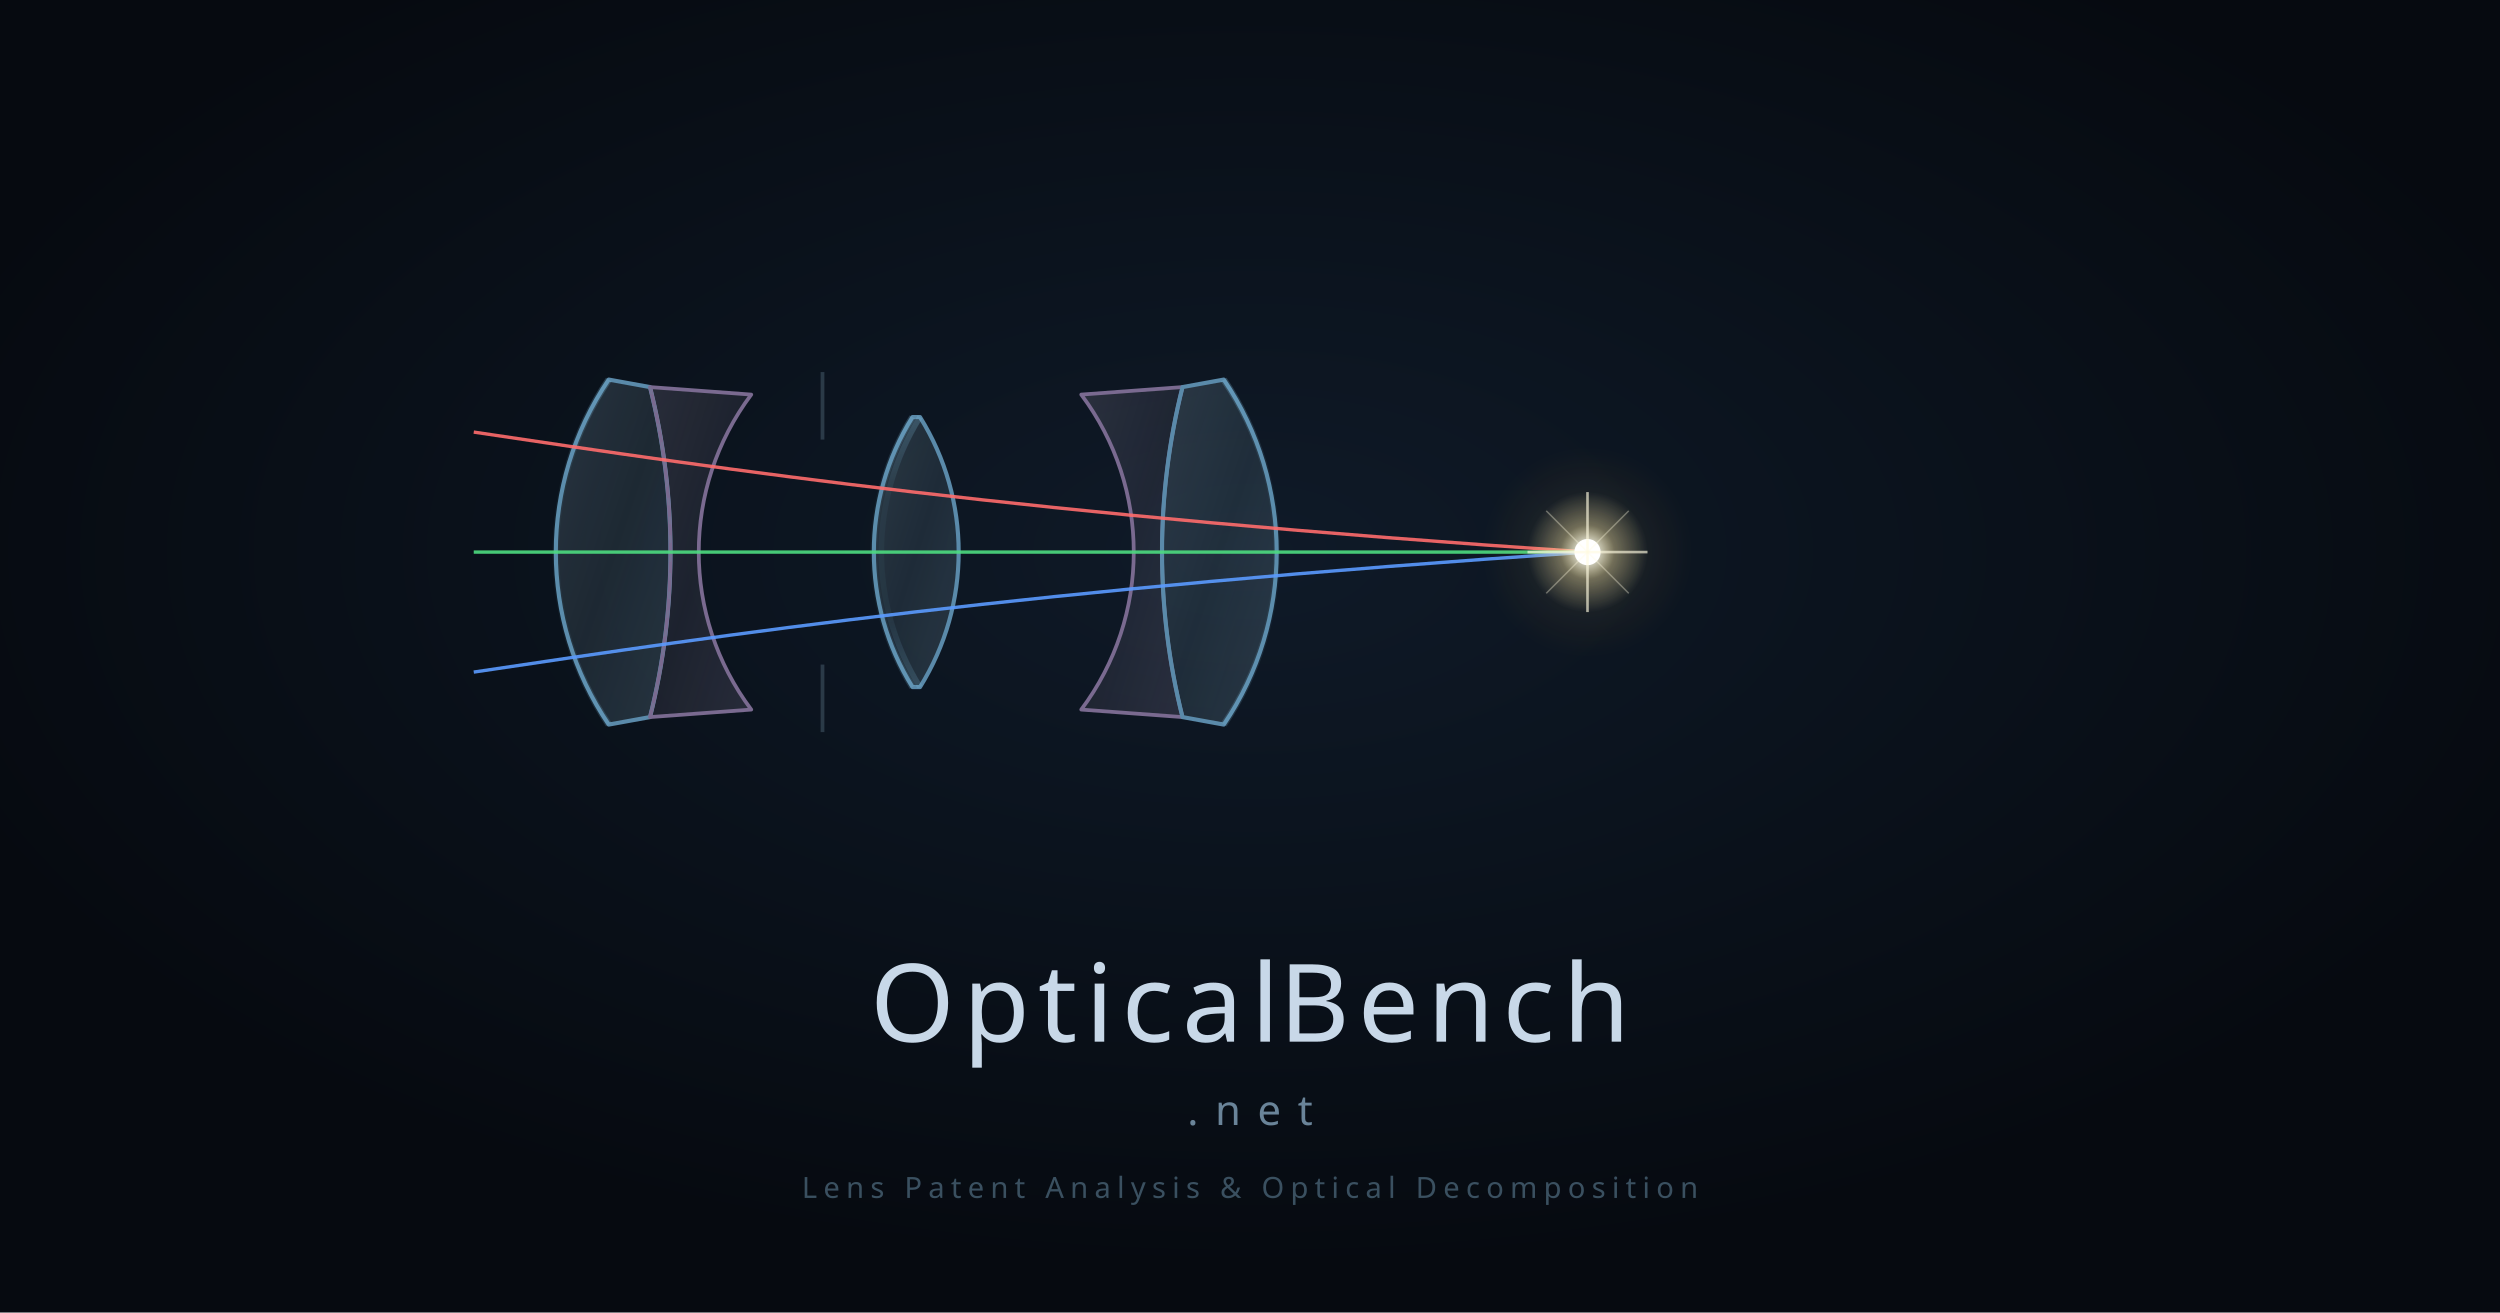
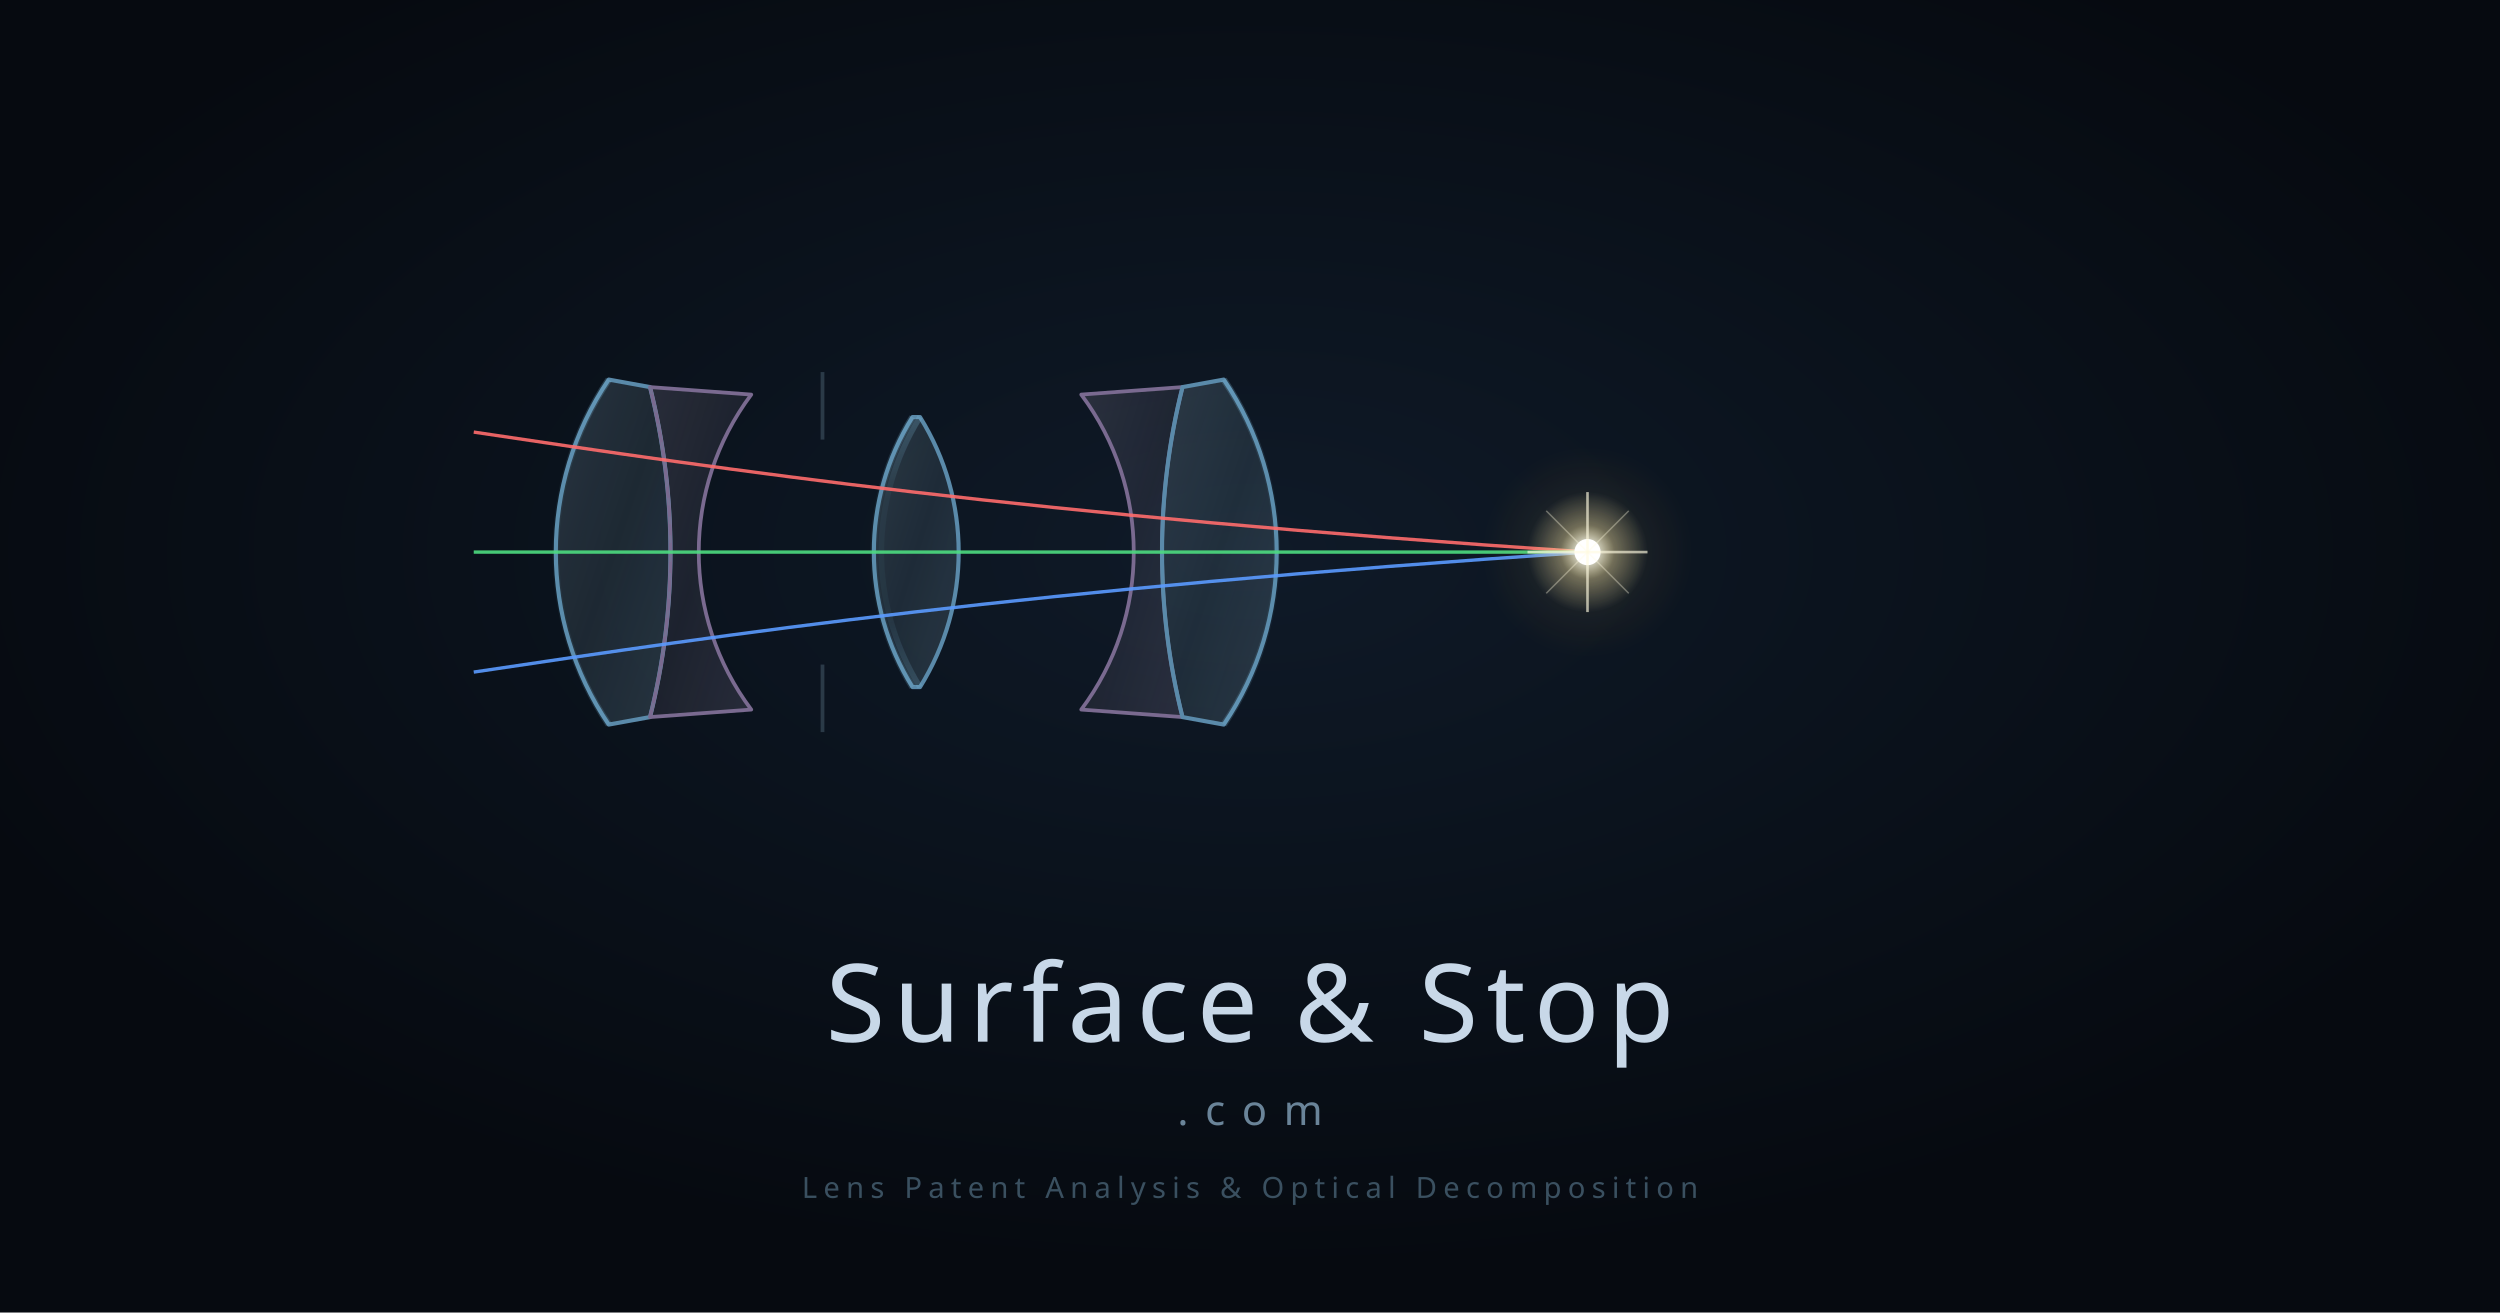
<svg xmlns="http://www.w3.org/2000/svg" viewBox="0 0 1200 630" width="1200" height="630">
  <defs>
    <linearGradient id="crown-glass" x1="0%" y1="0%" x2="100%" y2="100%">
      <stop offset="0%" stop-color="#b8d8e8" stop-opacity="0.18" />
      <stop offset="50%" stop-color="#a0c8d8" stop-opacity="0.12" />
      <stop offset="100%" stop-color="#90b8cc" stop-opacity="0.20" />
    </linearGradient>
    <linearGradient id="flint-glass" x1="0%" y1="0%" x2="100%" y2="100%">
      <stop offset="0%" stop-color="#c8b8d0" stop-opacity="0.16" />
      <stop offset="50%" stop-color="#b8a8c0" stop-opacity="0.10" />
      <stop offset="100%" stop-color="#a898b8" stop-opacity="0.18" />
    </linearGradient>
    <radialGradient id="flare" cx="50%" cy="50%" r="50%">
      <stop offset="0%" stop-color="#ffffff" stop-opacity="1" />
      <stop offset="20%" stop-color="#fffbe0" stop-opacity="0.85" />
      <stop offset="45%" stop-color="#ffeaa0" stop-opacity="0.4" />
      <stop offset="100%" stop-color="#ffeaa0" stop-opacity="0" />
    </radialGradient>
    <radialGradient id="flare-outer" cx="50%" cy="50%" r="50%">
      <stop offset="0%" stop-color="#ffffff" stop-opacity="0.2" />
      <stop offset="100%" stop-color="#ffaa00" stop-opacity="0" />
    </radialGradient>
    <linearGradient id="coating-reflect" x1="0%" y1="0%" x2="0%" y2="100%">
      <stop offset="0%" stop-color="#80c0e0" stop-opacity="0.25" />
      <stop offset="30%" stop-color="#80c0e0" stop-opacity="0.05" />
      <stop offset="70%" stop-color="#80c0e0" stop-opacity="0.05" />
      <stop offset="100%" stop-color="#80c0e0" stop-opacity="0.20" />
    </linearGradient>
    <radialGradient id="vignette" cx="50%" cy="42%" r="55%">
      <stop offset="0%" stop-color="#0f1a28" />
      <stop offset="100%" stop-color="#060a10" />
    </radialGradient>
  </defs>
  <rect width="1200" height="630" fill="url(#vignette)" />
  <g transform="translate(240, 265) scale(1.8)">
    <path d="M 29,-46 A 82,82 0 0 0 29,46 L 40,44 A 180,180 0 0 0 40,-44 Z" fill="url(#crown-glass)" stroke="#5a8aaa" stroke-width="1.1" stroke-linejoin="round" />
    <path d="M 29,-46 A 82,82 0 0 0 29,46" fill="none" stroke="url(#coating-reflect)" stroke-width="1.8" />
    <path d="M 40,-44 A 180,180 0 0 1 40,44 L 67,42 A 70,70 0 0 1 67,-42 Z" fill="url(#flint-glass)" stroke="#7a6a90" stroke-width="1" stroke-linejoin="round" />
    <path d="M 40,-44 A 180,180 0 0 1 40,44" fill="none" stroke="#6a809a" stroke-width="0.5" stroke-dasharray="2,3" opacity="0.4" />
    <path d="M 110,-36 A 68,68 0 0 0 110,36 L 112,36 A 68,68 0 0 0 112,-36 Z" fill="url(#crown-glass)" stroke="#5a8aaa" stroke-width="1.1" stroke-linejoin="round" />
    <path d="M 110,-36 A 68,68 0 0 0 110,36" fill="none" stroke="url(#coating-reflect)" stroke-width="1.8" />
    <path d="M 112,-36 A 68,68 0 0 0 112,36" fill="none" stroke="url(#coating-reflect)" stroke-width="1.5" />
    <path d="M 155,-42 A 70,70 0 0 1 155,42 L 182,44 A 180,180 0 0 1 182,-44 Z" fill="url(#flint-glass)" stroke="#7a6a90" stroke-width="1" stroke-linejoin="round" />
    <path d="M 182,-44 A 180,180 0 0 0 182,44" fill="none" stroke="#6a809a" stroke-width="0.5" stroke-dasharray="2,3" opacity="0.4" />
    <path d="M 182,-44 A 180,180 0 0 0 182,44 L 193,46 A 82,82 0 0 0 193,-46 Z" fill="url(#crown-glass)" stroke="#5a8aaa" stroke-width="1.1" stroke-linejoin="round" />
    <path d="M 193,-46 A 82,82 0 0 1 193,46" fill="none" stroke="url(#coating-reflect)" stroke-width="1.8" />
    <line x1="86" y1="-48" x2="86" y2="-30" stroke="#4a6070" stroke-width="1" opacity="0.5" />
    <line x1="86" y1="30" x2="86" y2="48" stroke="#4a6070" stroke-width="1" opacity="0.5" />
    <line x1="-7" y1="0" x2="300" y2="0" stroke="#2a3a4a" stroke-width="0.4" stroke-dasharray="4,7" opacity="0.2" />
    <path d="M -7,-32 C 60,-22 140,-10 290,0" fill="none" stroke="#ff6b6b" stroke-width="0.9" opacity="0.9" />
    <line x1="-7" y1="0" x2="290" y2="0" stroke="#4ddb7f" stroke-width="0.9" opacity="0.9" />
    <path d="M -7,32 C 60,22 140,10 290,0" fill="none" stroke="#5a9aff" stroke-width="0.9" opacity="0.9" />
    <circle cx="290" cy="0" r="28" fill="url(#flare-outer)" opacity="0.6" />
    <circle cx="290" cy="0" r="16" fill="url(#flare)" opacity="0.9" />
    <circle cx="290" cy="0" r="3.5" fill="#ffffff" opacity="1" />
    <line x1="274" y1="0" x2="306" y2="0" stroke="#fffbe0" stroke-width="0.7" opacity="0.65" />
    <line x1="290" y1="-16" x2="290" y2="16" stroke="#fffbe0" stroke-width="0.7" opacity="0.65" />
    <line x1="279" y1="-11" x2="301" y2="11" stroke="#fffbe0" stroke-width="0.4" opacity="0.35" />
    <line x1="279" y1="11" x2="301" y2="-11" stroke="#fffbe0" stroke-width="0.4" opacity="0.35" />
  </g>
  <text x="600" y="500" font-family="'Gill Sans', 'Optima', 'Avenir', sans-serif" font-size="52" font-weight="300" letter-spacing="4" fill="#c8d8e8" text-anchor="middle">
-     Optical<tspan font-weight="500">Bench</tspan>
+     Surface <tspan font-weight="500">&amp; Stop</tspan>
  </text>
  <text x="600" y="540" font-family="'Gill Sans', 'Optima', 'Avenir', sans-serif" font-size="20" font-weight="300" letter-spacing="8" fill="#6a8499" text-anchor="middle">
-     .net
+     .com
  </text>
  <text x="600" y="575" font-family="'Gill Sans', 'Optima', 'Avenir', sans-serif" font-size="14" font-weight="300" letter-spacing="3" fill="#3a5060" text-anchor="middle">
    Lens Patent Analysis &amp; Optical Decomposition
  </text>
</svg>
